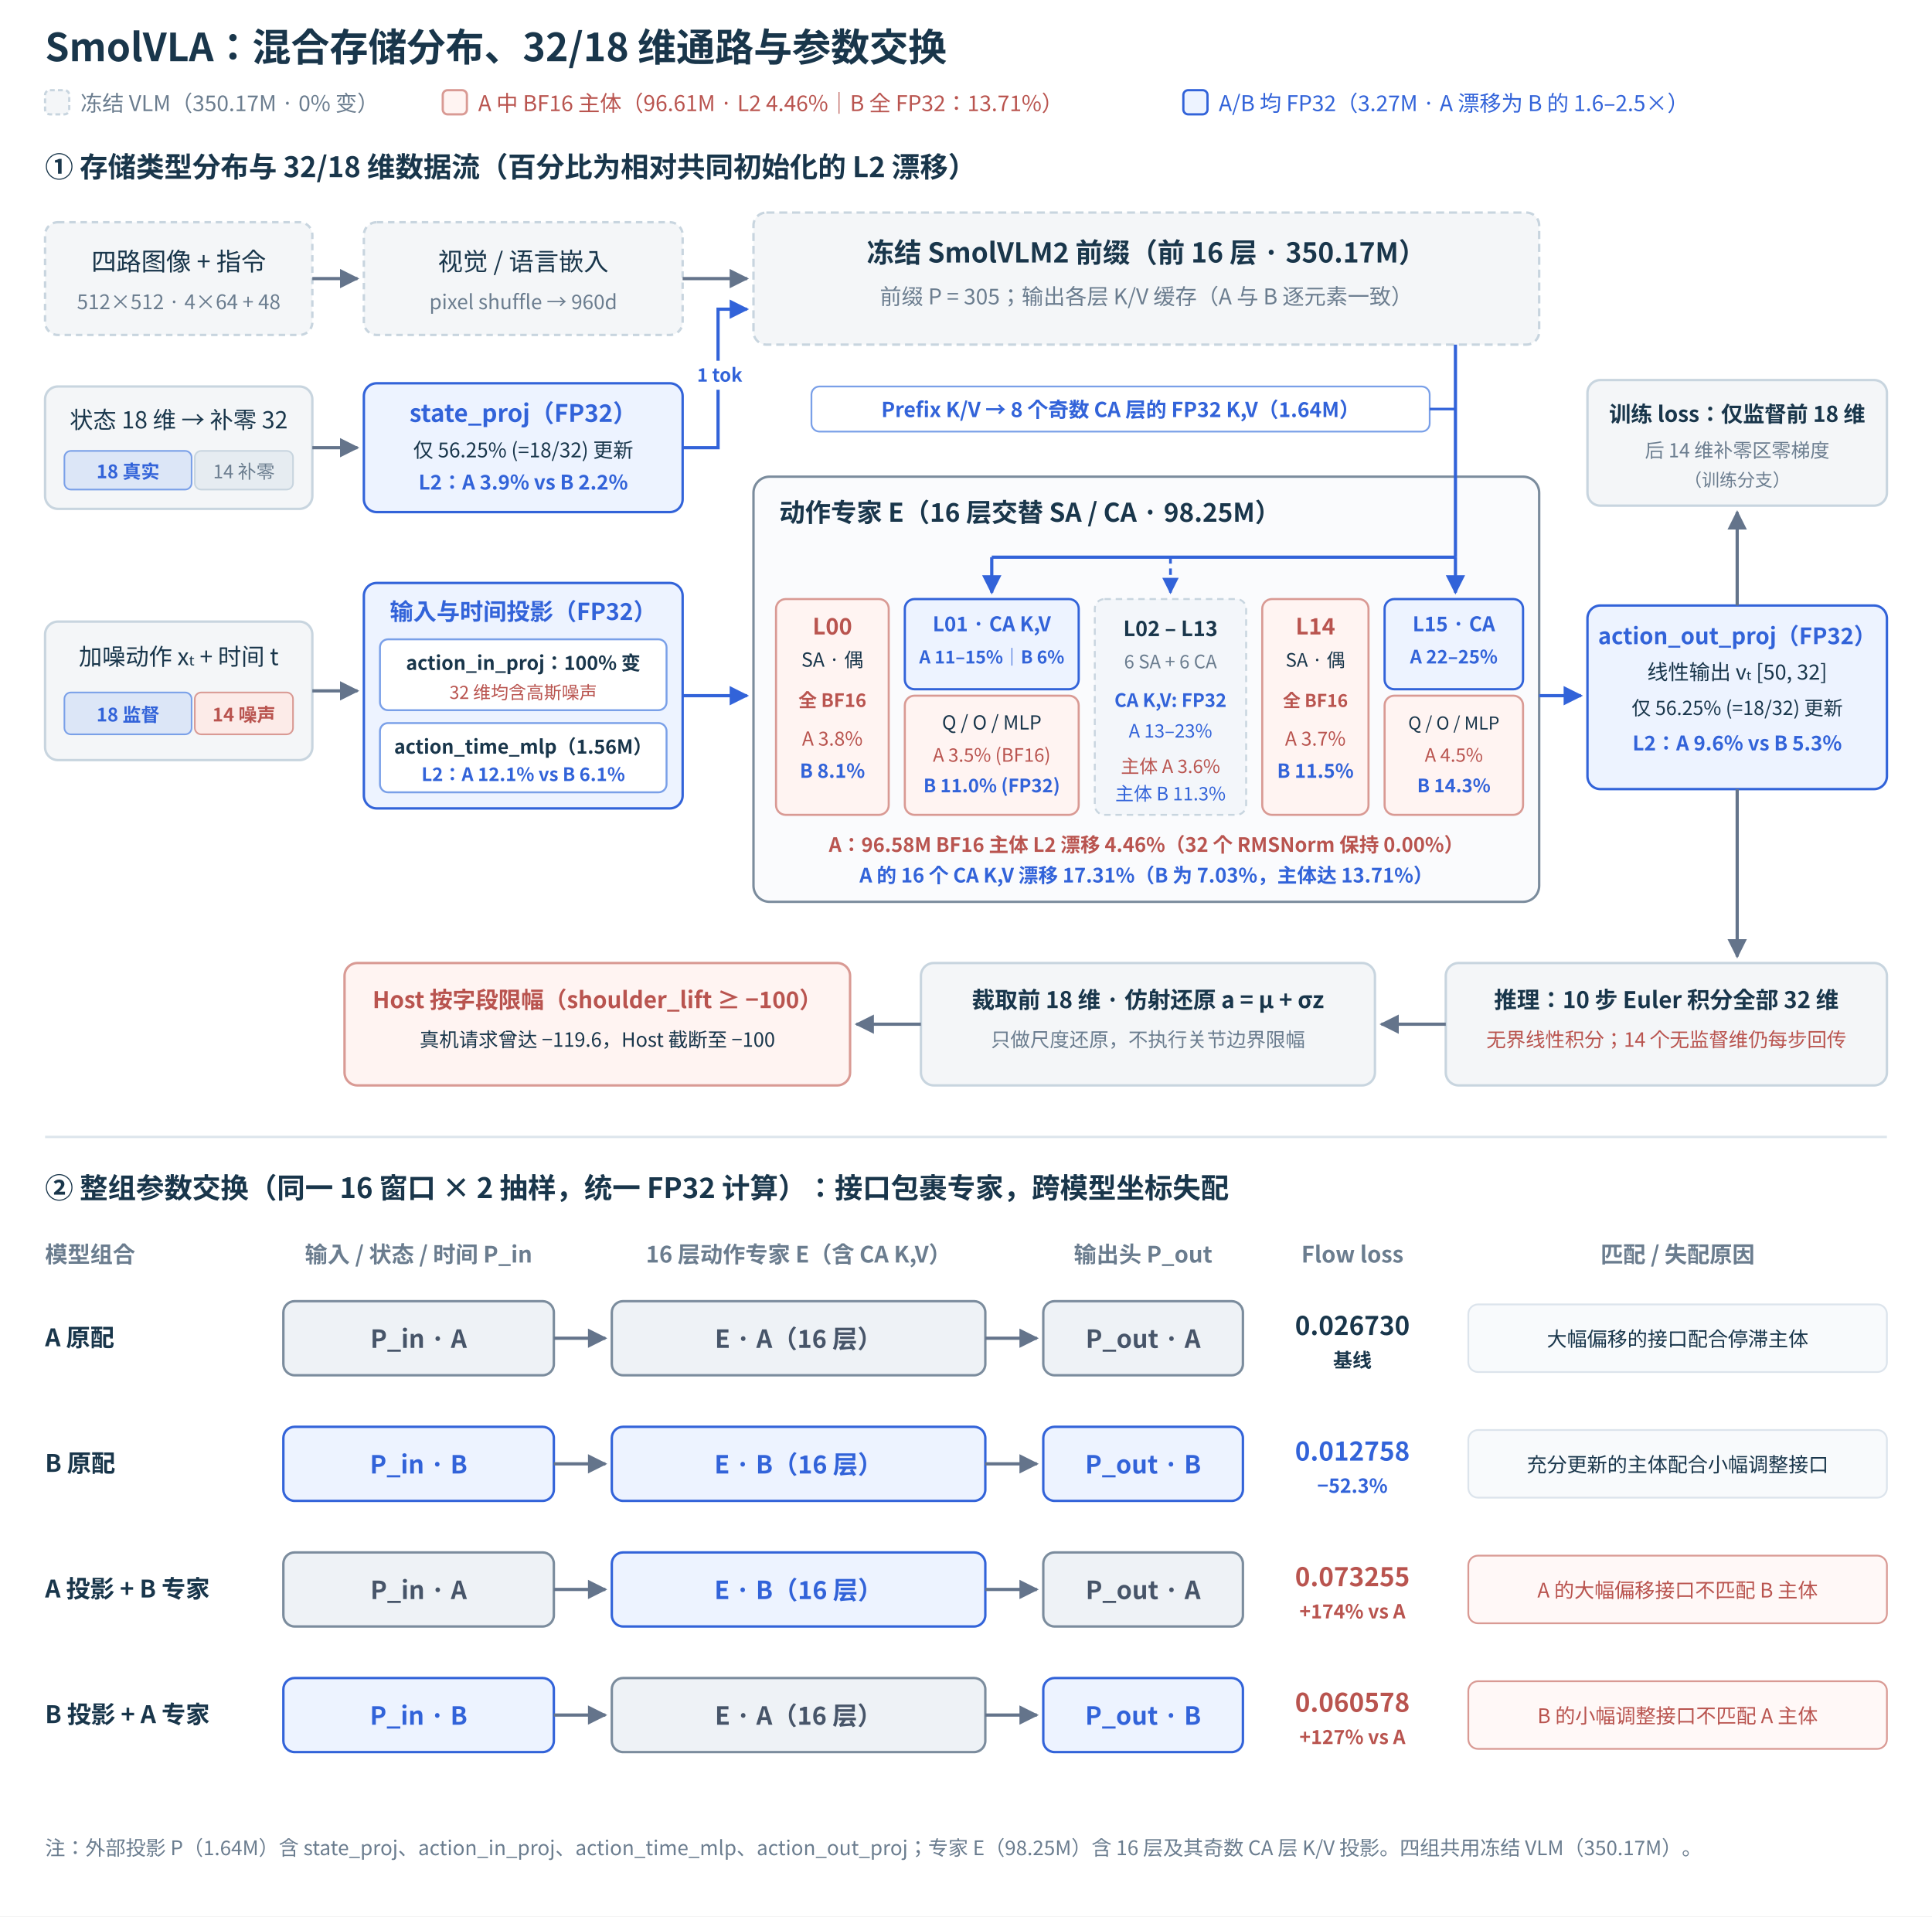
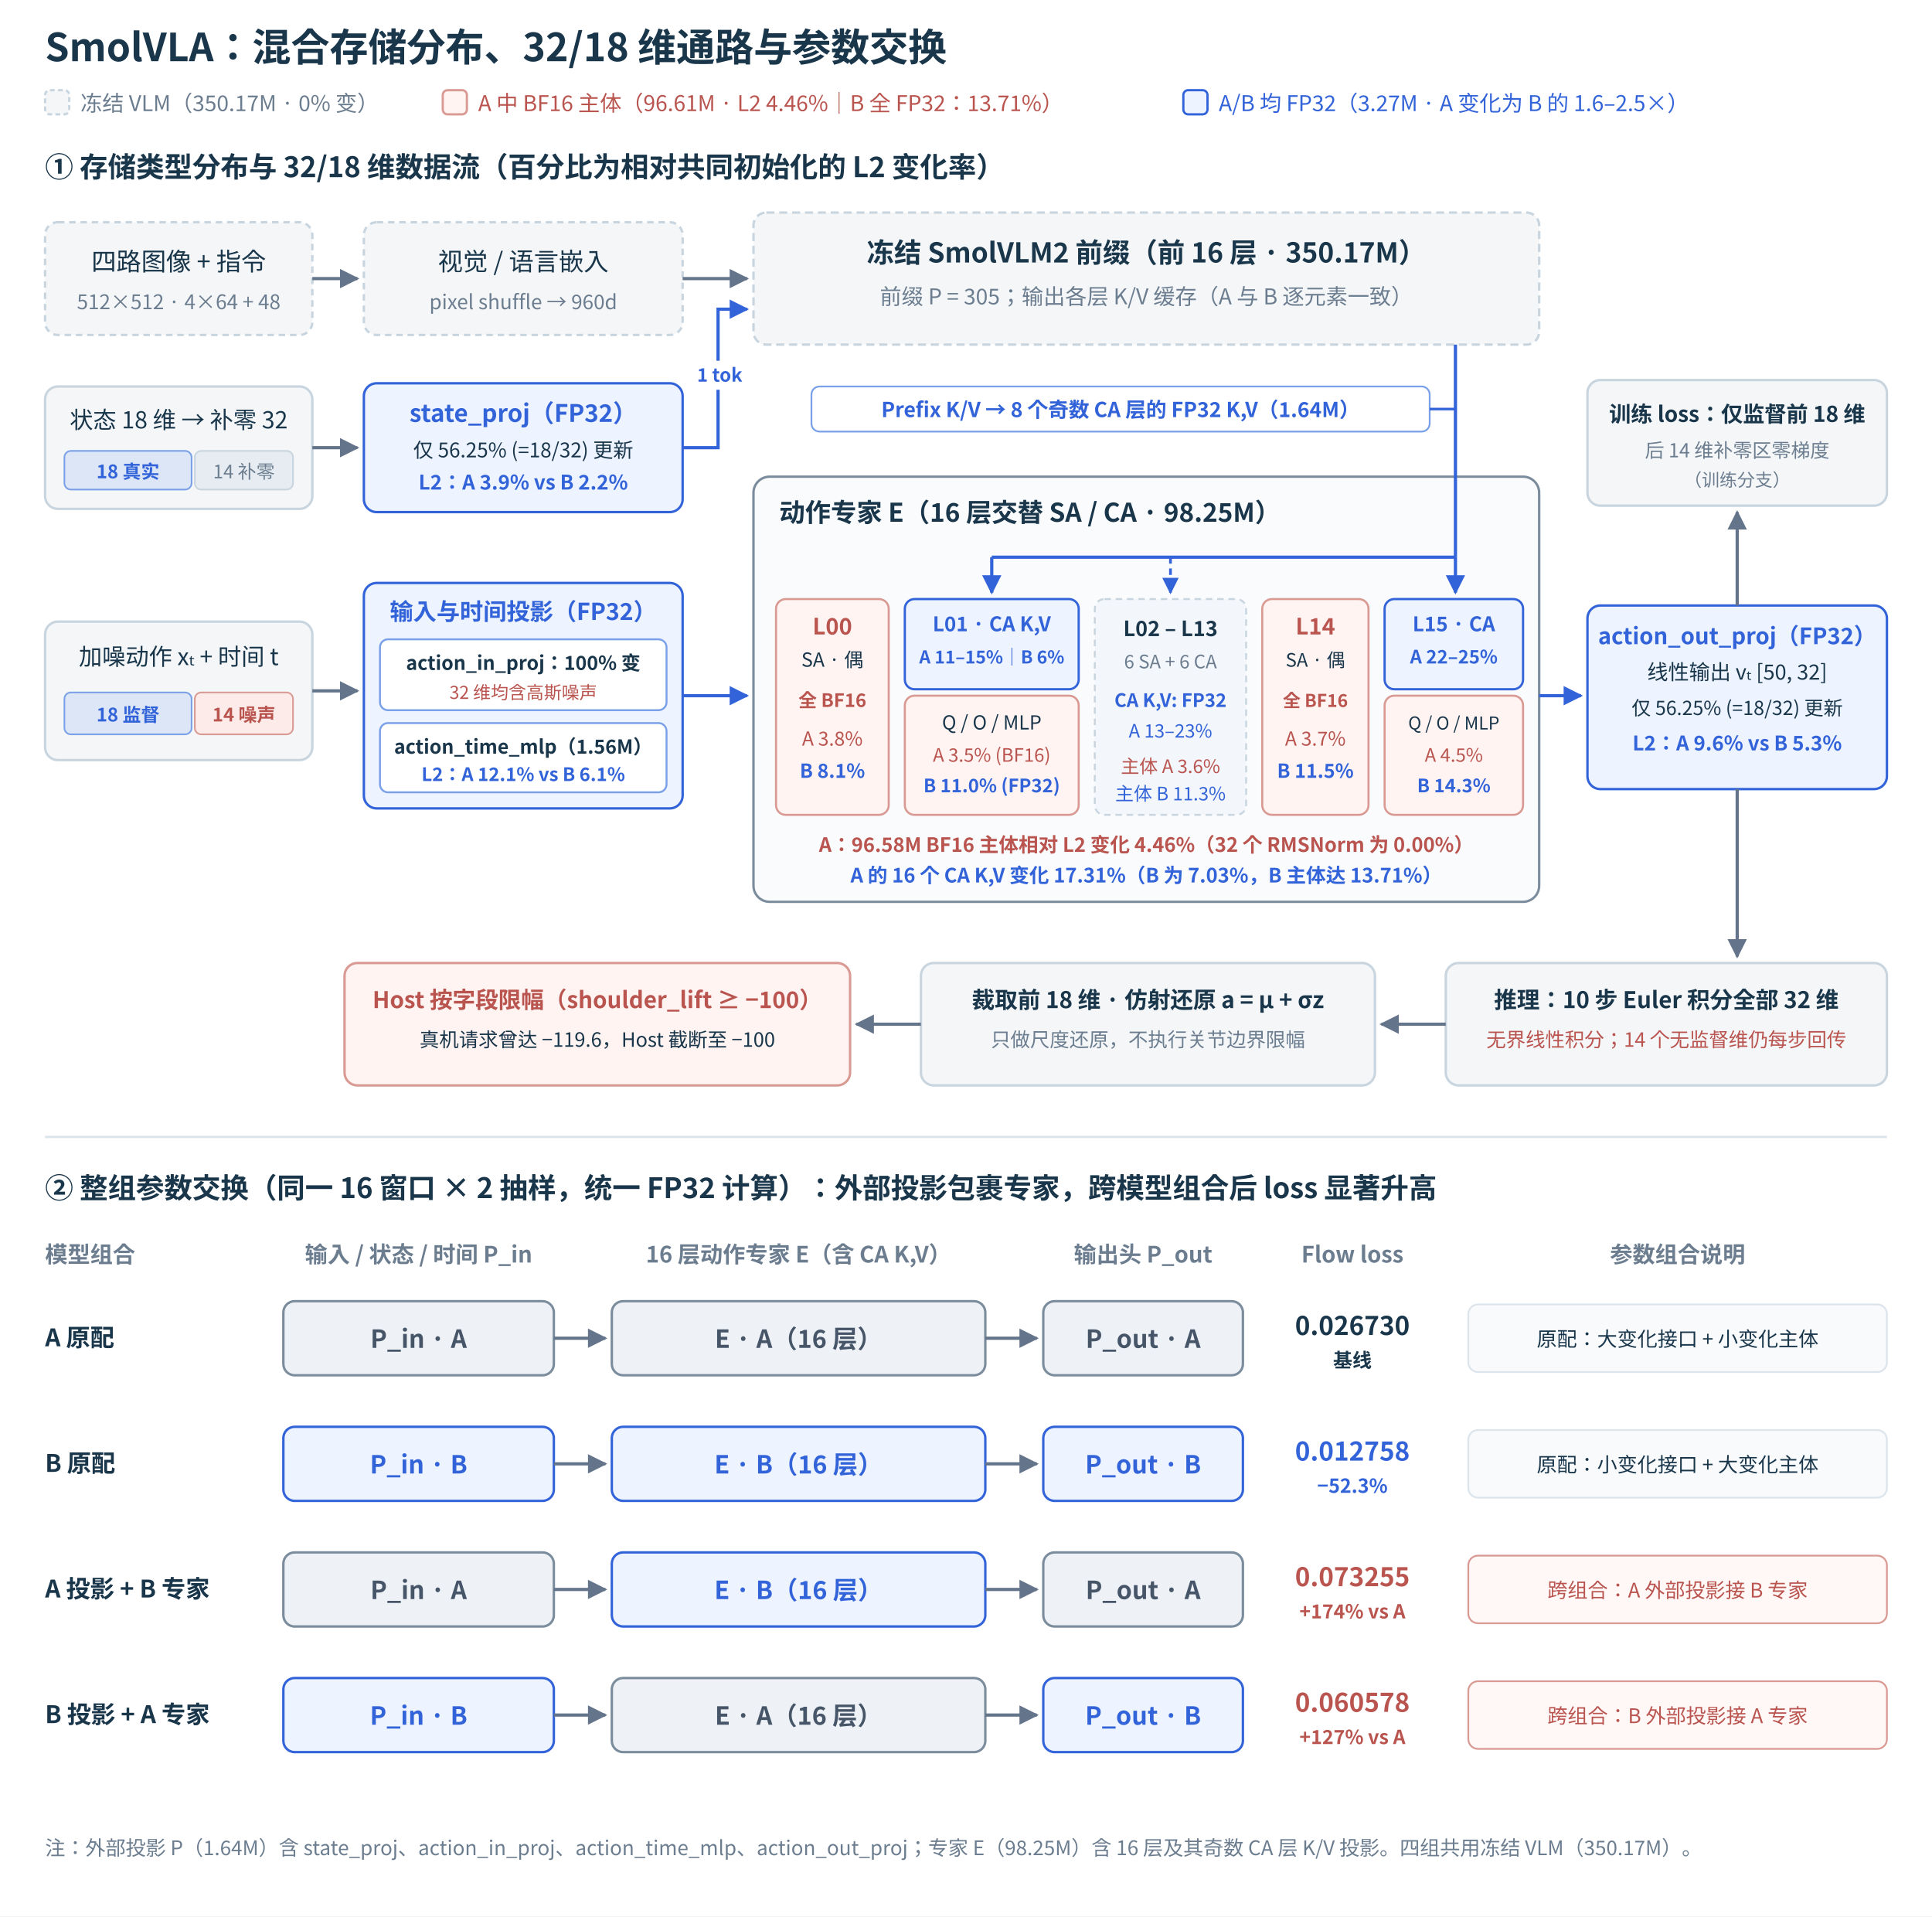
<svg xmlns="http://www.w3.org/2000/svg" viewBox="0 0 1200 1190" role="img" data-smol-intervention="true" aria-labelledby="smol-swap-title smol-swap-desc" style="display:block;width:100%;height:auto;font-family:'IBM Plex Sans','Noto Sans SC','Noto Sans CJK JP',sans-serif">
  <style>.figure-viewer-content&gt;svg[data-smol-intervention]{min-width:1100px}</style>
  <defs>
    <marker id="smol-arrow-3263d9" viewBox="0 0 10 10" refX="9" refY="5" markerWidth="6" markerHeight="6" orient="auto">
      <path d="M0 0L10 5L0 10Z" fill="#3263d9" />
    </marker>
    <marker id="smol-arrow-b9544f" viewBox="0 0 10 10" refX="9" refY="5" markerWidth="6" markerHeight="6" orient="auto">
      <path d="M0 0L10 5L0 10Z" fill="#b9544f" />
    </marker>
    <marker id="smol-arrow-475569" viewBox="0 0 10 10" refX="9" refY="5" markerWidth="6" markerHeight="6" orient="auto">
      <path d="M0 0L10 5L0 10Z" fill="#475569" />
    </marker>
    <marker id="smol-arrow-64748b" viewBox="0 0 10 10" refX="9" refY="5" markerWidth="6" markerHeight="6" orient="auto">
      <path d="M0 0L10 5L0 10Z" fill="#64748b" />
    </marker>
  </defs>
  <rect width="1200" height="1190" fill="white" />
  <text lang="zh-CN" x="28" y="38" font-size="24" fill="#19364b" font-weight="650" text-anchor="start">SmolVLA：混合存储分布、32/18 维通路与参数交换</text>
  <rect x="28" y="56" width="15" height="15" rx="3" fill="#f4f6f8" stroke="#c8d5df" stroke-width="1.4" stroke-dasharray="3 2" />
  <text lang="zh-CN" x="50" y="69" font-size="13.5" fill="#6b7d8f" font-weight="500" text-anchor="start">冻结 VLM（350.17M · 0% 变）</text>
  <rect x="275" y="56" width="15" height="15" rx="3" fill="#fff4f2" stroke="#d99a94" stroke-width="1.4" />
  <text lang="zh-CN" x="297" y="69" font-size="13.5" fill="#b9544f" font-weight="500" text-anchor="start">A 中 BF16 主体（96.61M · L2 4.46%｜B 全 FP32：13.71%）</text>
  <rect x="735" y="56" width="15" height="15" rx="3" fill="#edf3ff" stroke="#3263d9" stroke-width="1.4" />
-   <text lang="zh-CN" x="757" y="69" font-size="13.5" fill="#3263d9" font-weight="500" text-anchor="start">A/B 均 FP32（3.27M · A 漂移为 B 的 1.6–2.5×）</text>
-   <text lang="zh-CN" x="28" y="110" font-size="17.5" fill="#19364b" font-weight="650" text-anchor="start">① 存储类型分布与 32/18 维数据流（百分比为相对共同初始化的 L2 漂移）</text>
+   <text lang="zh-CN" x="757" y="69" font-size="13.5" fill="#3263d9" font-weight="500" text-anchor="start">A/B 均 FP32（3.27M · A 变化为 B 的 1.6–2.5×）</text>
+   <text lang="zh-CN" x="28" y="110" font-size="17.5" fill="#19364b" font-weight="650" text-anchor="start">① 存储类型分布与 32/18 维数据流（百分比为相对共同初始化的 L2 变化率）</text>
  <rect x="28" y="138" width="166" height="70" rx="8" fill="#f4f6f8" stroke="#c8d5df" stroke-width="1.5" stroke-dasharray="4 3" />
  <text lang="zh-CN" x="111" y="168" font-size="15.5" fill="#19364b" font-weight="500" text-anchor="middle">四路图像 + 指令</text>
  <text lang="zh-CN" x="111" y="192" font-size="12.5" fill="#6b7d8f" font-weight="400" text-anchor="middle">512×512 · 4×64 + 48</text>
  <path d="M194 173 L222 173" fill="none" stroke="#64748b" stroke-width="2" marker-end="url(#smol-arrow-64748b)" />
  <rect x="226" y="138" width="198" height="70" rx="8" fill="#f4f6f8" stroke="#c8d5df" stroke-width="1.5" stroke-dasharray="4 3" />
  <text lang="zh-CN" x="325" y="168" font-size="15.5" fill="#19364b" font-weight="500" text-anchor="middle">视觉 / 语言嵌入</text>
  <text lang="zh-CN" x="325" y="192" font-size="12.5" fill="#6b7d8f" font-weight="400" text-anchor="middle">pixel shuffle → 960d</text>
  <path d="M424 173 L464 173" fill="none" stroke="#64748b" stroke-width="2" marker-end="url(#smol-arrow-64748b)" />
  <rect x="468" y="132" width="488" height="82" rx="8" fill="#f4f6f8" stroke="#c8d5df" stroke-width="1.5" stroke-dasharray="5 3" />
  <text lang="zh-CN" x="712" y="163" font-size="17" fill="#19364b" font-weight="600" text-anchor="middle">冻结 SmolVLM2 前缀（前 16 层 · 350.17M）</text>
  <text lang="zh-CN" x="712" y="189" font-size="13.5" fill="#6b7d8f" font-weight="400" text-anchor="middle">前缀 P = 305；输出各层 K/V 缓存（A 与 B 逐元素一致）</text>
  <rect x="28" y="240" width="166" height="76" rx="8" fill="#f4f6f8" stroke="#c8d5df" stroke-width="1.5" />
  <text lang="zh-CN" x="111" y="266" font-size="14.5" fill="#19364b" font-weight="500" text-anchor="middle">状态 18 维 → 补零 32</text>
  <rect x="40" y="280" width="79" height="24" rx="4" fill="#dce6f7" stroke="#7aa0e8" stroke-width="1" />
  <text lang="zh-CN" x="79.5" y="297" font-size="11.5" fill="#3263d9" font-weight="600" text-anchor="middle">18 真实</text>
  <rect x="121" y="280" width="61" height="24" rx="4" fill="#e6ecf1" stroke="#c8d5df" stroke-width="1" />
  <text lang="zh-CN" x="151.5" y="297" font-size="11.5" fill="#6b7d8f" font-weight="500" text-anchor="middle">14 补零</text>
  <path d="M194 278 L222 278" fill="none" stroke="#64748b" stroke-width="2" marker-end="url(#smol-arrow-64748b)" />
  <rect x="226" y="238" width="198" height="80" rx="8" fill="#edf3ff" stroke="#3263d9" stroke-width="1.5" />
  <text lang="zh-CN" x="325" y="262" font-size="15" fill="#3263d9" font-weight="600" text-anchor="middle">state_proj（FP32）</text>
  <text lang="zh-CN" x="325" y="284" font-size="12.5" fill="#19364b" font-weight="400" text-anchor="middle">仅 56.25% (=18/32) 更新</text>
  <text lang="zh-CN" x="325" y="304" font-size="12.5" fill="#3263d9" font-weight="600" text-anchor="middle">L2：A 3.9% vs B 2.2%</text>
  <path d="M424 278 L446 278 L446 192 L464 192" fill="none" stroke="#3263d9" stroke-width="2" marker-end="url(#smol-arrow-3263d9)" />
  <rect x="429" y="224" width="36" height="18" rx="3" fill="white" stroke="none" stroke-width="0" />
  <text lang="zh-CN" x="447" y="237" font-size="11.5" fill="#3263d9" font-weight="600" text-anchor="middle">1 tok</text>
  <rect x="28" y="386" width="166" height="86" rx="8" fill="#f4f6f8" stroke="#c8d5df" stroke-width="1.5" />
  <text lang="zh-CN" x="111" y="413" font-size="14.5" fill="#19364b" font-weight="500" text-anchor="middle">加噪动作 xₜ + 时间 t</text>
  <rect x="40" y="430" width="79" height="26" rx="4" fill="#dce6f7" stroke="#7aa0e8" stroke-width="1" />
  <text lang="zh-CN" x="79.5" y="448" font-size="11.5" fill="#3263d9" font-weight="600" text-anchor="middle">18 监督</text>
  <rect x="121" y="430" width="61" height="26" rx="4" fill="#fcebe8" stroke="#d99a94" stroke-width="1" />
  <text lang="zh-CN" x="151.5" y="448" font-size="11.5" fill="#b9544f" font-weight="600" text-anchor="middle">14 噪声</text>
  <path d="M194 429 L222 429" fill="none" stroke="#64748b" stroke-width="2" marker-end="url(#smol-arrow-64748b)" />
  <rect x="226" y="362" width="198" height="140" rx="8" fill="#edf3ff" stroke="#3263d9" stroke-width="1.5" />
  <text lang="zh-CN" x="325" y="385" font-size="14.5" fill="#3263d9" font-weight="650" text-anchor="middle">输入与时间投影（FP32）</text>
  <rect x="236" y="397" width="178" height="44" rx="5" fill="white" stroke="#7aa0e8" stroke-width="1.2" />
  <text lang="zh-CN" x="325" y="416" font-size="12" fill="#19364b" font-weight="600" text-anchor="middle">action_in_proj：100% 变</text>
  <text lang="zh-CN" x="325" y="434" font-size="11" fill="#b9544f" font-weight="400" text-anchor="middle">32 维均含高斯噪声</text>
  <rect x="236" y="449" width="178" height="43" rx="5" fill="white" stroke="#7aa0e8" stroke-width="1.2" />
  <text lang="zh-CN" x="325" y="468" font-size="12" fill="#19364b" font-weight="600" text-anchor="middle">action_time_mlp（1.56M）</text>
  <text lang="zh-CN" x="325" y="485" font-size="11.5" fill="#3263d9" font-weight="600" text-anchor="middle">L2：A 12.1% vs B 6.1%</text>
  <path d="M424 432 L464 432" fill="none" stroke="#3263d9" stroke-width="2" marker-end="url(#smol-arrow-3263d9)" />
  <rect x="468" y="296" width="488" height="264" rx="10" fill="#fafbfd" stroke="#7b8c9d" stroke-width="1.5" />
  <text lang="zh-CN" x="484" y="324" font-size="16" fill="#19364b" font-weight="650" text-anchor="start">动作专家 E（16 层交替 SA / CA · 98.25M）</text>
  <path d="M904 214 L904 346" fill="none" stroke="#3263d9" stroke-width="2" />
  <rect x="504" y="240" width="384" height="28" rx="5" fill="white" stroke="#7aa0e8" stroke-width="1.1" />
  <text lang="zh-CN" x="696" y="259" font-size="12.8" fill="#3263d9" font-weight="600" text-anchor="middle">Prefix K/V → 8 个奇数 CA 层的 FP32 K,V（1.64M）</text>
  <path d="M888 254 L904 254" fill="none" stroke="#3263d9" stroke-width="1.6" />
  <path d="M616 346 L904 346" fill="none" stroke="#3263d9" stroke-width="2" />
  <path d="M616 346 L616 368" fill="none" stroke="#3263d9" stroke-width="2" marker-end="url(#smol-arrow-3263d9)" />
  <path d="M727 346 L727 368" fill="none" stroke="#3263d9" stroke-width="1.7" stroke-dasharray="4 3" marker-end="url(#smol-arrow-3263d9)" />
  <path d="M904 346 L904 368" fill="none" stroke="#3263d9" stroke-width="2" marker-end="url(#smol-arrow-3263d9)" />
  <rect x="482" y="372" width="70" height="134" rx="6" fill="#fff4f2" stroke="#d99a94" stroke-width="1.3" />
  <text lang="zh-CN" x="517" y="394" font-size="14" fill="#b9544f" font-weight="700" text-anchor="middle">L00</text>
  <text lang="zh-CN" x="517" y="414" font-size="12" fill="#19364b" font-weight="500" text-anchor="middle">SA · 偶</text>
  <text lang="zh-CN" x="517" y="439" font-size="11.5" fill="#b9544f" font-weight="600" text-anchor="middle">全 BF16</text>
  <text lang="zh-CN" x="517" y="463" font-size="12" fill="#b9544f" font-weight="400" text-anchor="middle">A 3.8%</text>
  <text lang="zh-CN" x="517" y="483" font-size="12" fill="#3263d9" font-weight="600" text-anchor="middle">B 8.1%</text>
  <rect x="562" y="372" width="108" height="56" rx="6" fill="#edf3ff" stroke="#3263d9" stroke-width="1.4" />
  <text lang="zh-CN" x="616" y="392" font-size="12.5" fill="#3263d9" font-weight="700" text-anchor="middle">L01 · CA K,V</text>
  <text lang="zh-CN" x="616" y="412" font-size="11" fill="#3263d9" font-weight="600" text-anchor="middle">A 11–15%｜B 6%</text>
  <rect x="562" y="432" width="108" height="74" rx="6" fill="#fff4f2" stroke="#d99a94" stroke-width="1.3" />
  <text lang="zh-CN" x="616" y="453" font-size="12" fill="#19364b" font-weight="500" text-anchor="middle">Q / O / MLP</text>
  <text lang="zh-CN" x="616" y="473" font-size="11.5" fill="#b9544f" font-weight="400" text-anchor="middle">A 3.5% (BF16)</text>
  <text lang="zh-CN" x="616" y="492" font-size="11.5" fill="#3263d9" font-weight="600" text-anchor="middle">B 11.0% (FP32)</text>
  <rect x="680" y="372" width="94" height="134" rx="6" fill="#f3f6fa" stroke="#c8d5df" stroke-width="1.2" stroke-dasharray="4 3" />
  <text lang="zh-CN" x="727" y="395" font-size="13" fill="#19364b" font-weight="650" text-anchor="middle">L02 – L13</text>
  <text lang="zh-CN" x="727" y="415" font-size="11.5" fill="#6b7d8f" font-weight="400" text-anchor="middle">6 SA + 6 CA</text>
  <text lang="zh-CN" x="727" y="439" font-size="11.5" fill="#3263d9" font-weight="600" text-anchor="middle">CA K,V: FP32</text>
  <text lang="zh-CN" x="727" y="458" font-size="11.5" fill="#3263d9" font-weight="400" text-anchor="middle">A 13–23%</text>
  <text lang="zh-CN" x="727" y="480" font-size="11.5" fill="#b9544f" font-weight="400" text-anchor="middle">主体 A 3.6%</text>
  <text lang="zh-CN" x="727" y="497" font-size="11.5" fill="#3263d9" font-weight="400" text-anchor="middle">主体 B 11.3%</text>
  <rect x="784" y="372" width="66" height="134" rx="6" fill="#fff4f2" stroke="#d99a94" stroke-width="1.3" />
  <text lang="zh-CN" x="817" y="394" font-size="14" fill="#b9544f" font-weight="700" text-anchor="middle">L14</text>
  <text lang="zh-CN" x="817" y="414" font-size="11.5" fill="#19364b" font-weight="500" text-anchor="middle">SA · 偶</text>
  <text lang="zh-CN" x="817" y="439" font-size="11" fill="#b9544f" font-weight="600" text-anchor="middle">全 BF16</text>
  <text lang="zh-CN" x="817" y="463" font-size="12" fill="#b9544f" font-weight="400" text-anchor="middle">A 3.7%</text>
  <text lang="zh-CN" x="817" y="483" font-size="12" fill="#3263d9" font-weight="600" text-anchor="middle">B 11.5%</text>
  <rect x="860" y="372" width="86" height="56" rx="6" fill="#edf3ff" stroke="#3263d9" stroke-width="1.4" />
  <text lang="zh-CN" x="903" y="392" font-size="12.5" fill="#3263d9" font-weight="700" text-anchor="middle">L15 · CA</text>
  <text lang="zh-CN" x="903" y="412" font-size="11.5" fill="#3263d9" font-weight="700" text-anchor="middle">A 22–25%</text>
  <rect x="860" y="432" width="86" height="74" rx="6" fill="#fff4f2" stroke="#d99a94" stroke-width="1.3" />
  <text lang="zh-CN" x="903" y="453" font-size="11" fill="#19364b" font-weight="500" text-anchor="middle">Q / O / MLP</text>
  <text lang="zh-CN" x="903" y="473" font-size="11.5" fill="#b9544f" font-weight="400" text-anchor="middle">A 4.5%</text>
  <text lang="zh-CN" x="903" y="492" font-size="11.5" fill="#3263d9" font-weight="600" text-anchor="middle">B 14.3%</text>
-   <text lang="zh-CN" x="712" y="529" font-size="12.3" fill="#b9544f" font-weight="600" text-anchor="middle">A：96.58M BF16 主体 L2 漂移 4.46%（32 个 RMSNorm 保持 0.00%）</text>
-   <text lang="zh-CN" x="712" y="548" font-size="12.3" fill="#3263d9" font-weight="600" text-anchor="middle">A 的 16 个 CA K,V 漂移 17.31%（B 为 7.03%，主体达 13.71%）</text>
+   <text lang="zh-CN" x="712" y="529" font-size="12.3" fill="#b9544f" font-weight="600" text-anchor="middle">A：96.58M BF16 主体相对 L2 变化 4.46%（32 个 RMSNorm 为 0.00%）</text>
+   <text lang="zh-CN" x="712" y="548" font-size="12.3" fill="#3263d9" font-weight="600" text-anchor="middle">A 的 16 个 CA K,V 变化 17.31%（B 为 7.03%，B 主体达 13.71%）</text>
  <path d="M956 432 L982 432" fill="none" stroke="#3263d9" stroke-width="2" marker-end="url(#smol-arrow-3263d9)" />
  <rect x="986" y="376" width="186" height="114" rx="8" fill="#edf3ff" stroke="#3263d9" stroke-width="1.5" />
  <text lang="zh-CN" x="1079" y="400" font-size="14" fill="#3263d9" font-weight="650" text-anchor="middle">action_out_proj（FP32）</text>
  <text lang="zh-CN" x="1079" y="422" font-size="13" fill="#19364b" font-weight="400" text-anchor="middle">线性输出 vₜ [50, 32]</text>
  <text lang="zh-CN" x="1079" y="444" font-size="12" fill="#19364b" font-weight="400" text-anchor="middle">仅 56.25% (=18/32) 更新</text>
  <text lang="zh-CN" x="1079" y="466" font-size="12.5" fill="#3263d9" font-weight="600" text-anchor="middle">L2：A 9.6% vs B 5.3%</text>
  <path d="M1079 376 L1079 318" fill="none" stroke="#64748b" stroke-width="2" marker-end="url(#smol-arrow-64748b)" />
  <rect x="986" y="236" width="186" height="78" rx="8" fill="#f4f6f8" stroke="#c8d5df" stroke-width="1.5" />
  <text lang="zh-CN" x="1079" y="262" font-size="13.5" fill="#19364b" font-weight="600" text-anchor="middle">训练 loss：仅监督前 18 维</text>
  <text lang="zh-CN" x="1079" y="284" font-size="12" fill="#6b7d8f" font-weight="400" text-anchor="middle">后 14 维补零区零梯度</text>
  <text lang="zh-CN" x="1079" y="302" font-size="11" fill="#6b7d8f" font-weight="400" text-anchor="middle">（训练分支）</text>
  <path d="M1079 490 L1079 594" fill="none" stroke="#64748b" stroke-width="2" marker-end="url(#smol-arrow-64748b)" />
  <rect x="898" y="598" width="274" height="76" rx="8" fill="#f4f6f8" stroke="#c8d5df" stroke-width="1.5" />
  <text lang="zh-CN" x="1035" y="626" font-size="14.2" fill="#19364b" font-weight="600" text-anchor="middle">推理：10 步 Euler 积分全部 32 维</text>
  <text lang="zh-CN" x="1035" y="650" font-size="12.2" fill="#b9544f" font-weight="400" text-anchor="middle">无界线性积分；14 个无监督维仍每步回传</text>
  <path d="M898 636 L858 636" fill="none" stroke="#64748b" stroke-width="2" marker-end="url(#smol-arrow-64748b)" />
  <rect x="572" y="598" width="282" height="76" rx="8" fill="#f4f6f8" stroke="#c8d5df" stroke-width="1.5" />
  <text lang="zh-CN" x="713" y="626" font-size="14.2" fill="#19364b" font-weight="600" text-anchor="middle">裁取前 18 维 · 仿射还原 a = μ + σz</text>
  <text lang="zh-CN" x="713" y="650" font-size="12.2" fill="#6b7d8f" font-weight="400" text-anchor="middle">只做尺度还原，不执行关节边界限幅</text>
  <path d="M572 636 L532 636" fill="none" stroke="#64748b" stroke-width="2" marker-end="url(#smol-arrow-64748b)" />
  <rect x="214" y="598" width="314" height="76" rx="8" fill="#fff4f2" stroke="#d99a94" stroke-width="1.5" />
  <text lang="zh-CN" x="371" y="626" font-size="14.2" fill="#b9544f" font-weight="600" text-anchor="middle">Host 按字段限幅（shoulder_lift ≥ −100）</text>
  <text lang="zh-CN" x="371" y="650" font-size="12.2" fill="#19364b" font-weight="400" text-anchor="middle">真机请求曾达 −119.6，Host 截断至 −100</text>
  <line x1="28" y1="706" x2="1172" y2="706" stroke="#dde5ec" stroke-width="1.5" />
-   <text lang="zh-CN" x="28" y="744" font-size="17.5" fill="#19364b" font-weight="650" text-anchor="start">② 整组参数交换（同一 16 窗口 × 2 抽样，统一 FP32 计算）：接口包裹专家，跨模型坐标失配</text>
+   <text lang="zh-CN" x="28" y="744" font-size="17.5" fill="#19364b" font-weight="650" text-anchor="start">② 整组参数交换（同一 16 窗口 × 2 抽样，统一 FP32 计算）：外部投影包裹专家，跨模型组合后 loss 显著升高</text>
  <text lang="zh-CN" x="28" y="784" font-size="14" fill="#6b7d8f" font-weight="600" text-anchor="start">模型组合</text>
  <text lang="zh-CN" x="260" y="784" font-size="14" fill="#6b7d8f" font-weight="600" text-anchor="middle">输入 / 状态 / 时间 P_in</text>
  <text lang="zh-CN" x="496" y="784" font-size="14" fill="#6b7d8f" font-weight="600" text-anchor="middle">16 层动作专家 E（含 CA K,V）</text>
  <text lang="zh-CN" x="710" y="784" font-size="14" fill="#6b7d8f" font-weight="600" text-anchor="middle">输出头 P_out</text>
  <text lang="zh-CN" x="840" y="784" font-size="14" fill="#6b7d8f" font-weight="600" text-anchor="middle">Flow loss</text>
-   <text lang="zh-CN" x="1042" y="784" font-size="14" fill="#6b7d8f" font-weight="600" text-anchor="middle">匹配 / 失配原因</text>
+   <text lang="zh-CN" x="1042" y="784" font-size="14" fill="#6b7d8f" font-weight="600" text-anchor="middle">参数组合说明</text>
  <text lang="zh-CN" x="28" y="836" font-size="15" fill="#19364b" font-weight="600" text-anchor="start">A 原配</text>
  <rect x="176" y="808" width="168" height="46" rx="7" fill="#eef2f6" stroke="#7b8c9d" stroke-width="1.5" />
  <text lang="zh-CN" x="260" y="837" font-size="15.5" fill="#475569" font-weight="650" text-anchor="middle">P_in · A</text>
  <path d="M344 831 L376 831" fill="none" stroke="#64748b" stroke-width="2" marker-end="url(#smol-arrow-64748b)" />
  <rect x="380" y="808" width="232" height="46" rx="7" fill="#eef2f6" stroke="#7b8c9d" stroke-width="1.5" />
  <text lang="zh-CN" x="496" y="837" font-size="15.5" fill="#475569" font-weight="650" text-anchor="middle">E · A（16 层）</text>
  <path d="M612 831 L644 831" fill="none" stroke="#64748b" stroke-width="2" marker-end="url(#smol-arrow-64748b)" />
  <rect x="648" y="808" width="124" height="46" rx="7" fill="#eef2f6" stroke="#7b8c9d" stroke-width="1.5" />
  <text lang="zh-CN" x="710" y="837" font-size="15.5" fill="#475569" font-weight="650" text-anchor="middle">P_out · A</text>
  <text lang="zh-CN" x="840" y="829" font-size="16" fill="#19364b" font-weight="700" text-anchor="middle">0.026730</text>
  <text lang="zh-CN" x="840" y="849" font-size="12" fill="#19364b" font-weight="600" text-anchor="middle">基线</text>
  <rect x="912" y="810" width="260" height="42" rx="6" fill="#f8fafc" stroke="#dce4ec" stroke-width="1.1" />
-   <text lang="zh-CN" x="1042" y="836" font-size="12.5" fill="#19364b" font-weight="500" text-anchor="middle">大幅偏移的接口配合停滞主体</text>
+   <text lang="zh-CN" x="1042" y="836" font-size="12.5" fill="#19364b" font-weight="500" text-anchor="middle">原配：大变化接口 + 小变化主体</text>
  <text lang="zh-CN" x="28" y="914" font-size="15" fill="#19364b" font-weight="600" text-anchor="start">B 原配</text>
  <rect x="176" y="886" width="168" height="46" rx="7" fill="#edf3ff" stroke="#3263d9" stroke-width="1.5" />
  <text lang="zh-CN" x="260" y="915" font-size="15.5" fill="#3263d9" font-weight="650" text-anchor="middle">P_in · B</text>
  <path d="M344 909 L376 909" fill="none" stroke="#64748b" stroke-width="2" marker-end="url(#smol-arrow-64748b)" />
  <rect x="380" y="886" width="232" height="46" rx="7" fill="#edf3ff" stroke="#3263d9" stroke-width="1.5" />
  <text lang="zh-CN" x="496" y="915" font-size="15.5" fill="#3263d9" font-weight="650" text-anchor="middle">E · B（16 层）</text>
  <path d="M612 909 L644 909" fill="none" stroke="#64748b" stroke-width="2" marker-end="url(#smol-arrow-64748b)" />
  <rect x="648" y="886" width="124" height="46" rx="7" fill="#edf3ff" stroke="#3263d9" stroke-width="1.5" />
  <text lang="zh-CN" x="710" y="915" font-size="15.5" fill="#3263d9" font-weight="650" text-anchor="middle">P_out · B</text>
  <text lang="zh-CN" x="840" y="907" font-size="16" fill="#3263d9" font-weight="700" text-anchor="middle">0.012758</text>
  <text lang="zh-CN" x="840" y="927" font-size="12" fill="#3263d9" font-weight="600" text-anchor="middle">−52.3%</text>
  <rect x="912" y="888" width="260" height="42" rx="6" fill="#f8fafc" stroke="#dce4ec" stroke-width="1.1" />
-   <text lang="zh-CN" x="1042" y="914" font-size="12.5" fill="#19364b" font-weight="500" text-anchor="middle">充分更新的主体配合小幅调整接口</text>
+   <text lang="zh-CN" x="1042" y="914" font-size="12.5" fill="#19364b" font-weight="500" text-anchor="middle">原配：小变化接口 + 大变化主体</text>
  <text lang="zh-CN" x="28" y="992" font-size="15" fill="#19364b" font-weight="600" text-anchor="start">A 投影 + B 专家</text>
  <rect x="176" y="964" width="168" height="46" rx="7" fill="#eef2f6" stroke="#7b8c9d" stroke-width="1.5" />
  <text lang="zh-CN" x="260" y="993" font-size="15.5" fill="#475569" font-weight="650" text-anchor="middle">P_in · A</text>
  <path d="M344 987 L376 987" fill="none" stroke="#64748b" stroke-width="2" marker-end="url(#smol-arrow-64748b)" />
  <rect x="380" y="964" width="232" height="46" rx="7" fill="#edf3ff" stroke="#3263d9" stroke-width="1.5" />
  <text lang="zh-CN" x="496" y="993" font-size="15.5" fill="#3263d9" font-weight="650" text-anchor="middle">E · B（16 层）</text>
  <path d="M612 987 L644 987" fill="none" stroke="#64748b" stroke-width="2" marker-end="url(#smol-arrow-64748b)" />
  <rect x="648" y="964" width="124" height="46" rx="7" fill="#eef2f6" stroke="#7b8c9d" stroke-width="1.5" />
  <text lang="zh-CN" x="710" y="993" font-size="15.5" fill="#475569" font-weight="650" text-anchor="middle">P_out · A</text>
  <text lang="zh-CN" x="840" y="985" font-size="16" fill="#b9544f" font-weight="700" text-anchor="middle">0.073255</text>
  <text lang="zh-CN" x="840" y="1005" font-size="12" fill="#b9544f" font-weight="600" text-anchor="middle">+174% vs A</text>
  <rect x="912" y="966" width="260" height="42" rx="6" fill="#fff8f7" stroke="#d99a94" stroke-width="1.1" />
-   <text lang="zh-CN" x="1042" y="992" font-size="12.5" fill="#b9544f" font-weight="500" text-anchor="middle">A 的大幅偏移接口不匹配 B 主体</text>
+   <text lang="zh-CN" x="1042" y="992" font-size="12.5" fill="#b9544f" font-weight="500" text-anchor="middle">跨组合：A 外部投影接 B 专家</text>
  <text lang="zh-CN" x="28" y="1070" font-size="15" fill="#19364b" font-weight="600" text-anchor="start">B 投影 + A 专家</text>
  <rect x="176" y="1042" width="168" height="46" rx="7" fill="#edf3ff" stroke="#3263d9" stroke-width="1.5" />
  <text lang="zh-CN" x="260" y="1071" font-size="15.5" fill="#3263d9" font-weight="650" text-anchor="middle">P_in · B</text>
  <path d="M344 1065 L376 1065" fill="none" stroke="#64748b" stroke-width="2" marker-end="url(#smol-arrow-64748b)" />
  <rect x="380" y="1042" width="232" height="46" rx="7" fill="#eef2f6" stroke="#7b8c9d" stroke-width="1.5" />
  <text lang="zh-CN" x="496" y="1071" font-size="15.5" fill="#475569" font-weight="650" text-anchor="middle">E · A（16 层）</text>
  <path d="M612 1065 L644 1065" fill="none" stroke="#64748b" stroke-width="2" marker-end="url(#smol-arrow-64748b)" />
  <rect x="648" y="1042" width="124" height="46" rx="7" fill="#edf3ff" stroke="#3263d9" stroke-width="1.5" />
  <text lang="zh-CN" x="710" y="1071" font-size="15.5" fill="#3263d9" font-weight="650" text-anchor="middle">P_out · B</text>
  <text lang="zh-CN" x="840" y="1063" font-size="16" fill="#b9544f" font-weight="700" text-anchor="middle">0.060578</text>
  <text lang="zh-CN" x="840" y="1083" font-size="12" fill="#b9544f" font-weight="600" text-anchor="middle">+127% vs A</text>
  <rect x="912" y="1044" width="260" height="42" rx="6" fill="#fff8f7" stroke="#d99a94" stroke-width="1.1" />
-   <text lang="zh-CN" x="1042" y="1070" font-size="12.5" fill="#b9544f" font-weight="500" text-anchor="middle">B 的小幅调整接口不匹配 A 主体</text>
+   <text lang="zh-CN" x="1042" y="1070" font-size="12.5" fill="#b9544f" font-weight="500" text-anchor="middle">跨组合：B 外部投影接 A 专家</text>
  <text lang="zh-CN" x="28" y="1152" font-size="12.5" fill="#6b7d8f" font-weight="400" text-anchor="start">注：外部投影 P（1.64M）含 state_proj、action_in_proj、action_time_mlp、action_out_proj；专家 E（98.25M）含 16 层及其奇数 CA 层 K/V 投影。四组共用冻结 VLM（350.17M）。</text>
</svg>
